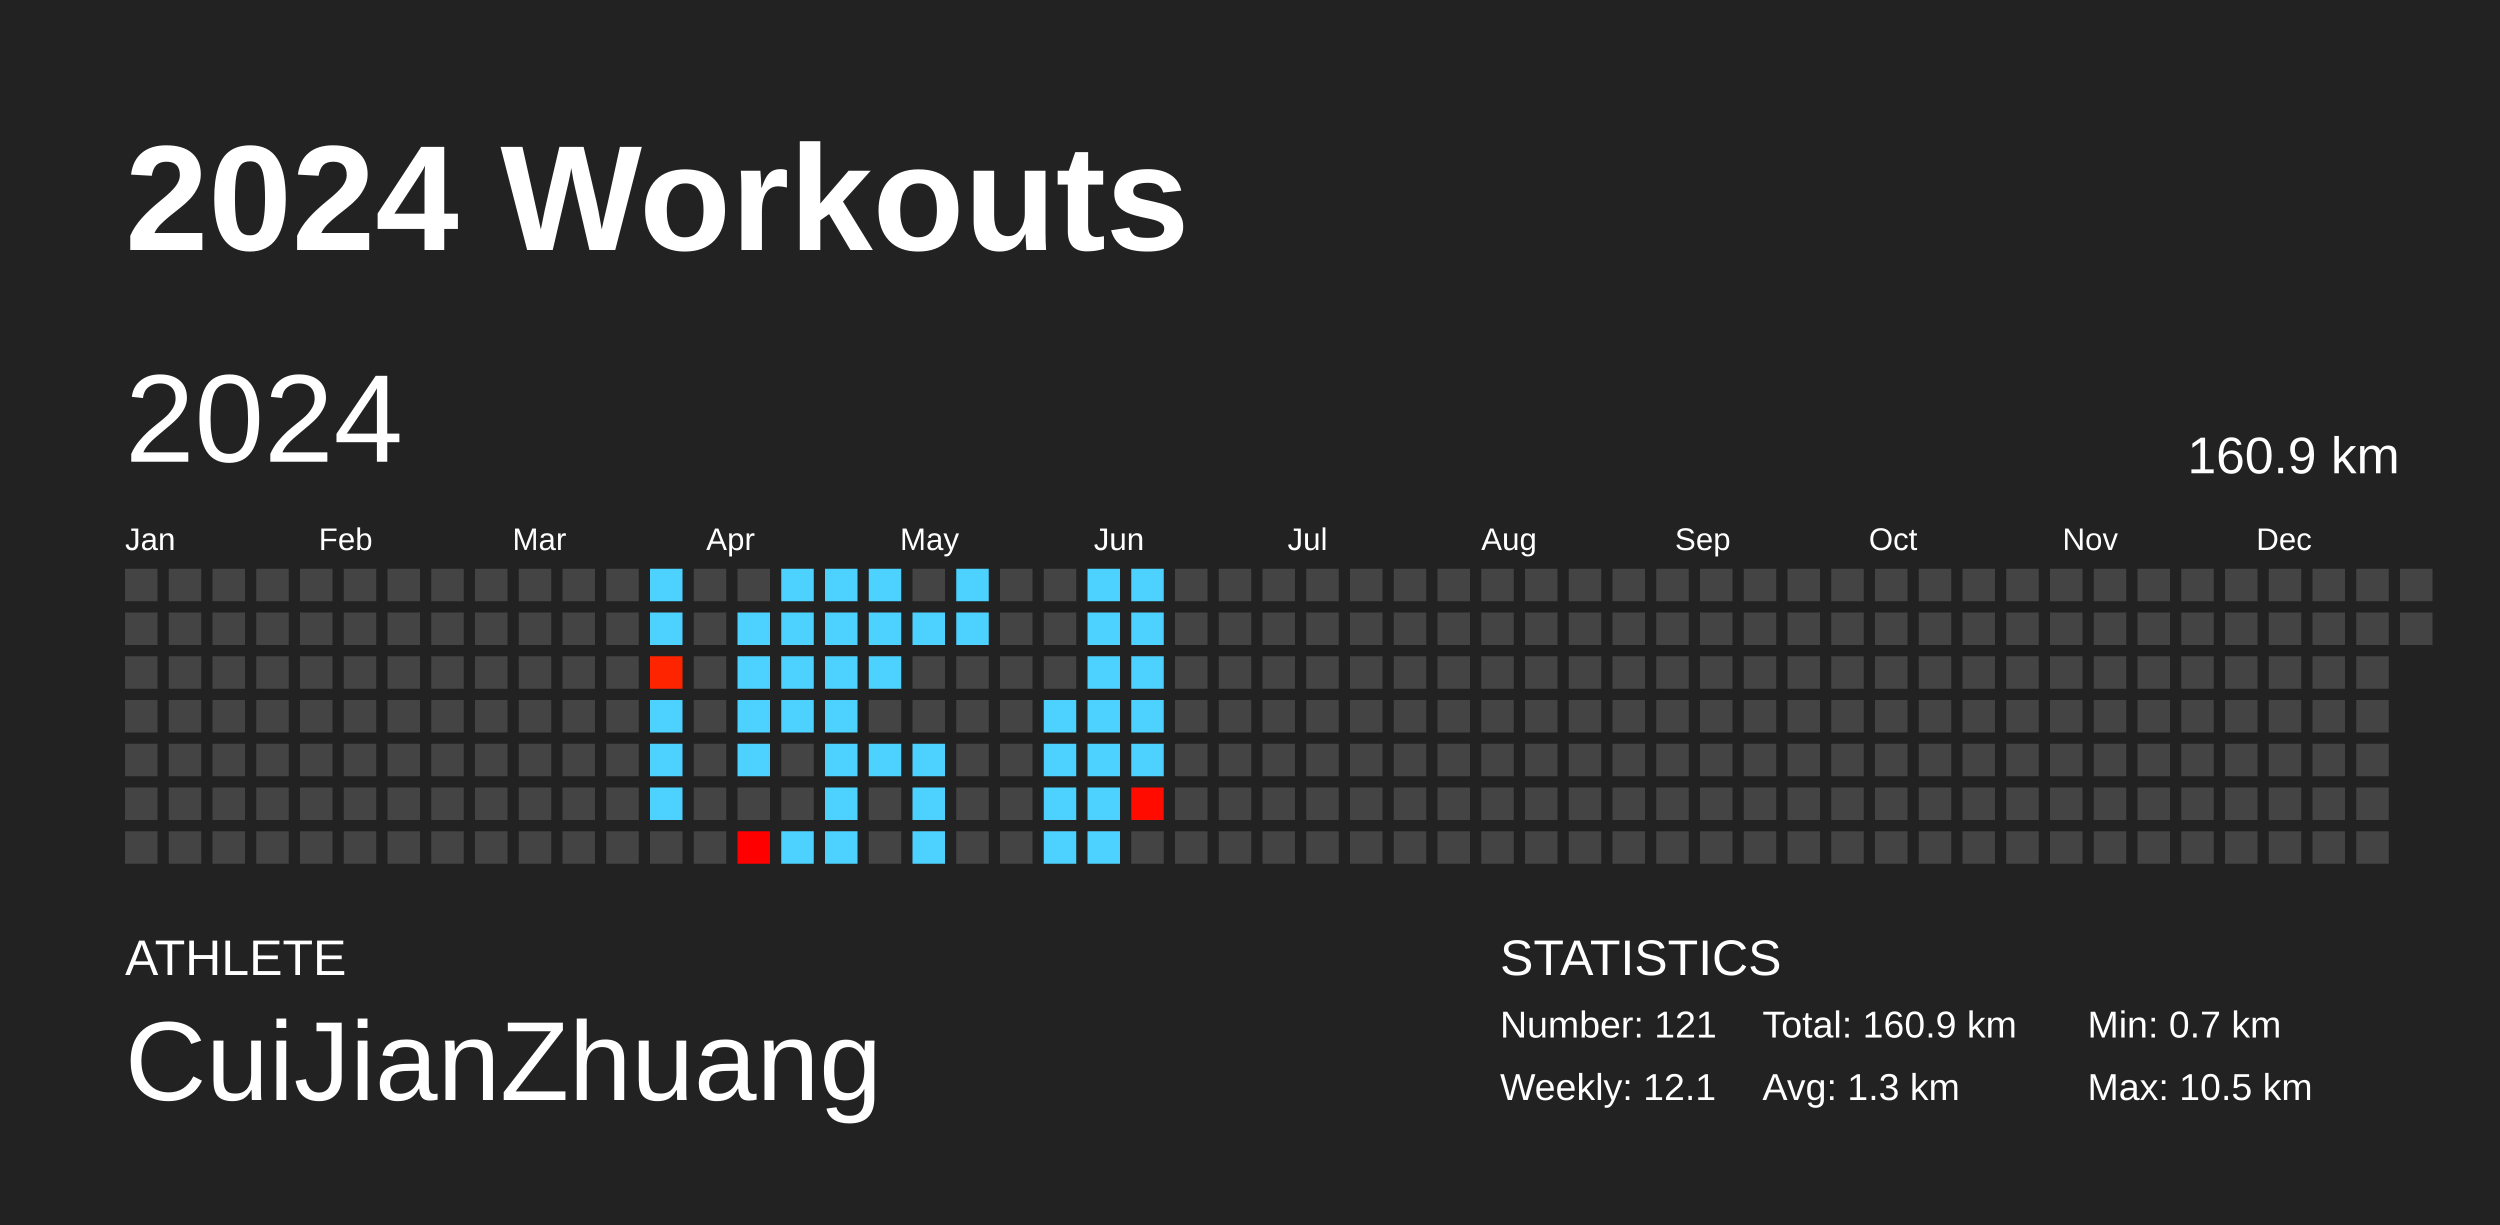
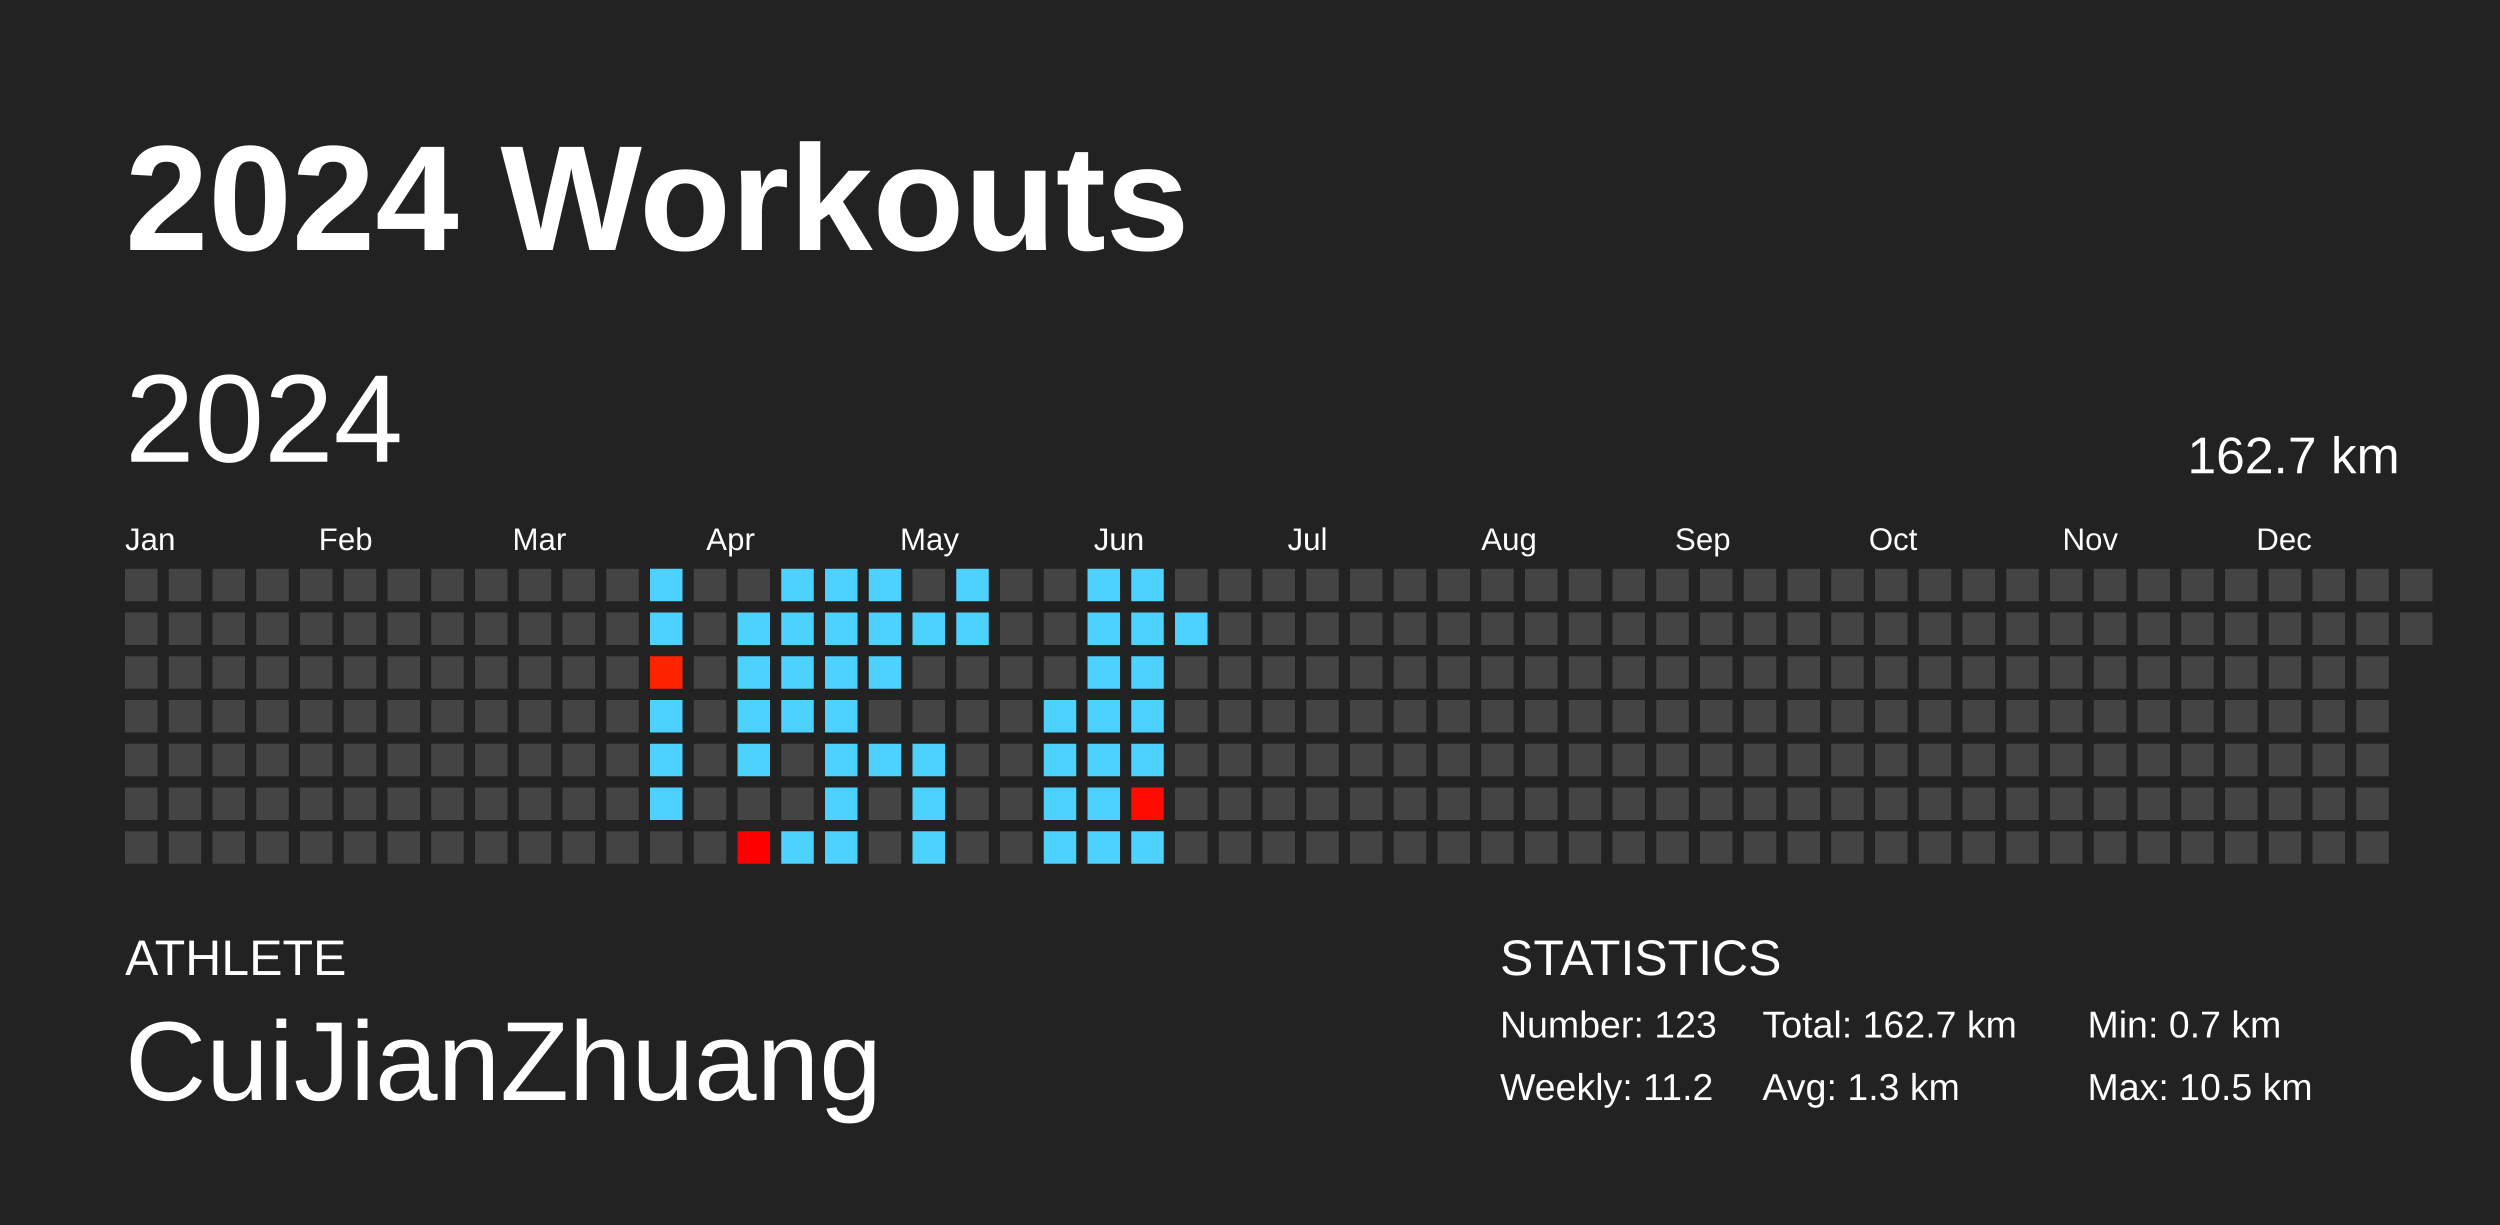
<svg xmlns="http://www.w3.org/2000/svg" baseProfile="full" height="98mm" version="1.1" viewBox="0,0,200,98" width="200mm">
  <defs />
  <rect fill="#222222" height="98" width="200" x="0" y="0" />
  <text fill="#FFFFFF" style="font-size:12px; font-family:Arial; font-weight:bold;" x="10" y="20">2024 Workouts</text>
  <text fill="#FFFFFF" style="font-size:4px; font-family:Arial" x="10" y="78">ATHLETE</text>
  <text fill="#FFFFFF" style="font-size:9px; font-family:Arial" x="10" y="88">CuiJianZhuang</text>
  <text fill="#FFFFFF" style="font-size:4px; font-family:Arial" x="120" y="78">STATISTICS</text>
-   <text fill="#FFFFFF" style="font-size:3px; font-family:Arial" x="120" y="83">Number: 121</text>
-   <text fill="#FFFFFF" style="font-size:3px; font-family:Arial" x="120" y="88">Weekly: 12.1</text>
-   <text fill="#FFFFFF" style="font-size:3px; font-family:Arial" x="141" y="83">Total: 160.9 km</text>
+   <text fill="#FFFFFF" style="font-size:3px; font-family:Arial" x="120" y="83">Number: 123</text>
+   <text fill="#FFFFFF" style="font-size:3px; font-family:Arial" x="120" y="88">Weekly: 11.2</text>
+   <text fill="#FFFFFF" style="font-size:3px; font-family:Arial" x="141" y="83">Total: 162.7 km</text>
  <text fill="#FFFFFF" style="font-size:3px; font-family:Arial" x="141" y="88">Avg: 1.3 km</text>
  <text fill="#FFFFFF" style="font-size:3px; font-family:Arial" x="167" y="83">Min: 0.7 km</text>
  <text fill="#FFFFFF" style="font-size:3px; font-family:Arial" x="167" y="88">Max: 10.5 km</text>
  <text dominant-baseline="hanging" fill="#FFFFFF" style="font-size:10.0px; font-family:Arial;" x="10" y="30">2024</text>
-   <text dominant-baseline="hanging" fill="#FFFFFF" style="font-size:4.125px; font-family:Arial;" x="175" y="35">160.9 km</text>
+   <text dominant-baseline="hanging" fill="#FFFFFF" style="font-size:4.125px; font-family:Arial;" x="175" y="35">162.7 km</text>
  <text fill="#FFFFFF" style="font-size:2.5px; font-family:Arial" x="10.0" y="44">Jan</text>
  <text fill="#FFFFFF" style="font-size:2.5px; font-family:Arial" x="25.5" y="44">Feb</text>
  <text fill="#FFFFFF" style="font-size:2.5px; font-family:Arial" x="41.0" y="44">Mar</text>
  <text fill="#FFFFFF" style="font-size:2.5px; font-family:Arial" x="56.5" y="44">Apr</text>
  <text fill="#FFFFFF" style="font-size:2.5px; font-family:Arial" x="72.0" y="44">May</text>
  <text fill="#FFFFFF" style="font-size:2.5px; font-family:Arial" x="87.5" y="44">Jun</text>
  <text fill="#FFFFFF" style="font-size:2.5px; font-family:Arial" x="103.0" y="44">Jul</text>
  <text fill="#FFFFFF" style="font-size:2.5px; font-family:Arial" x="118.5" y="44">Aug</text>
  <text fill="#FFFFFF" style="font-size:2.5px; font-family:Arial" x="134.0" y="44">Sep</text>
  <text fill="#FFFFFF" style="font-size:2.5px; font-family:Arial" x="149.5" y="44">Oct</text>
  <text fill="#FFFFFF" style="font-size:2.5px; font-family:Arial" x="165.0" y="44">Nov</text>
  <text fill="#FFFFFF" style="font-size:2.5px; font-family:Arial" x="180.5" y="44">Dec</text>
  <rect fill="#444444" height="2.6" width="2.6" x="10.0" y="45.5" />
  <rect fill="#444444" height="2.6" width="2.6" x="10.0" y="49.0" />
  <rect fill="#444444" height="2.6" width="2.6" x="10.0" y="52.5" />
  <rect fill="#444444" height="2.6" width="2.6" x="10.0" y="56.0" />
  <rect fill="#444444" height="2.6" width="2.6" x="10.0" y="59.5" />
  <rect fill="#444444" height="2.6" width="2.6" x="10.0" y="63.0" />
  <rect fill="#444444" height="2.6" width="2.6" x="10.0" y="66.5" />
  <rect fill="#444444" height="2.6" width="2.6" x="13.5" y="45.5" />
  <rect fill="#444444" height="2.6" width="2.6" x="13.5" y="49.0" />
  <rect fill="#444444" height="2.6" width="2.6" x="13.5" y="52.5" />
  <rect fill="#444444" height="2.6" width="2.6" x="13.5" y="56.0" />
  <rect fill="#444444" height="2.6" width="2.6" x="13.5" y="59.5" />
  <rect fill="#444444" height="2.6" width="2.6" x="13.5" y="63.0" />
  <rect fill="#444444" height="2.6" width="2.6" x="13.5" y="66.5" />
  <rect fill="#444444" height="2.6" width="2.6" x="17.0" y="45.5" />
  <rect fill="#444444" height="2.6" width="2.6" x="17.0" y="49.0" />
  <rect fill="#444444" height="2.6" width="2.6" x="17.0" y="52.5" />
  <rect fill="#444444" height="2.6" width="2.6" x="17.0" y="56.0" />
  <rect fill="#444444" height="2.6" width="2.6" x="17.0" y="59.5" />
  <rect fill="#444444" height="2.6" width="2.6" x="17.0" y="63.0" />
  <rect fill="#444444" height="2.6" width="2.6" x="17.0" y="66.5" />
  <rect fill="#444444" height="2.6" width="2.6" x="20.5" y="45.5" />
  <rect fill="#444444" height="2.6" width="2.6" x="20.5" y="49.0" />
  <rect fill="#444444" height="2.6" width="2.6" x="20.5" y="52.5" />
  <rect fill="#444444" height="2.6" width="2.6" x="20.5" y="56.0" />
  <rect fill="#444444" height="2.6" width="2.6" x="20.5" y="59.5" />
  <rect fill="#444444" height="2.6" width="2.6" x="20.5" y="63.0" />
  <rect fill="#444444" height="2.6" width="2.6" x="20.5" y="66.5" />
  <rect fill="#444444" height="2.6" width="2.6" x="24.0" y="45.5" />
  <rect fill="#444444" height="2.6" width="2.6" x="24.0" y="49.0" />
  <rect fill="#444444" height="2.6" width="2.6" x="24.0" y="52.5" />
  <rect fill="#444444" height="2.6" width="2.6" x="24.0" y="56.0" />
  <rect fill="#444444" height="2.6" width="2.6" x="24.0" y="59.5" />
  <rect fill="#444444" height="2.6" width="2.6" x="24.0" y="63.0" />
  <rect fill="#444444" height="2.6" width="2.6" x="24.0" y="66.5" />
  <rect fill="#444444" height="2.6" width="2.6" x="27.5" y="45.5" />
  <rect fill="#444444" height="2.6" width="2.6" x="27.5" y="49.0" />
  <rect fill="#444444" height="2.6" width="2.6" x="27.5" y="52.5" />
  <rect fill="#444444" height="2.6" width="2.6" x="27.5" y="56.0" />
  <rect fill="#444444" height="2.6" width="2.6" x="27.5" y="59.5" />
  <rect fill="#444444" height="2.6" width="2.6" x="27.5" y="63.0" />
  <rect fill="#444444" height="2.6" width="2.6" x="27.5" y="66.5" />
  <rect fill="#444444" height="2.6" width="2.6" x="31.0" y="45.5" />
  <rect fill="#444444" height="2.6" width="2.6" x="31.0" y="49.0" />
  <rect fill="#444444" height="2.6" width="2.6" x="31.0" y="52.5" />
  <rect fill="#444444" height="2.6" width="2.6" x="31.0" y="56.0" />
  <rect fill="#444444" height="2.6" width="2.6" x="31.0" y="59.5" />
  <rect fill="#444444" height="2.6" width="2.6" x="31.0" y="63.0" />
  <rect fill="#444444" height="2.6" width="2.6" x="31.0" y="66.5" />
  <rect fill="#444444" height="2.6" width="2.6" x="34.5" y="45.5" />
  <rect fill="#444444" height="2.6" width="2.6" x="34.5" y="49.0" />
  <rect fill="#444444" height="2.6" width="2.6" x="34.5" y="52.5" />
  <rect fill="#444444" height="2.6" width="2.6" x="34.5" y="56.0" />
  <rect fill="#444444" height="2.6" width="2.6" x="34.5" y="59.5" />
  <rect fill="#444444" height="2.6" width="2.6" x="34.5" y="63.0" />
  <rect fill="#444444" height="2.6" width="2.6" x="34.5" y="66.5" />
  <rect fill="#444444" height="2.6" width="2.6" x="38.0" y="45.5" />
  <rect fill="#444444" height="2.6" width="2.6" x="38.0" y="49.0" />
  <rect fill="#444444" height="2.6" width="2.6" x="38.0" y="52.5" />
  <rect fill="#444444" height="2.6" width="2.6" x="38.0" y="56.0" />
  <rect fill="#444444" height="2.6" width="2.6" x="38.0" y="59.5" />
  <rect fill="#444444" height="2.6" width="2.6" x="38.0" y="63.0" />
  <rect fill="#444444" height="2.6" width="2.6" x="38.0" y="66.5" />
  <rect fill="#444444" height="2.6" width="2.6" x="41.5" y="45.5" />
  <rect fill="#444444" height="2.6" width="2.6" x="41.5" y="49.0" />
  <rect fill="#444444" height="2.6" width="2.6" x="41.5" y="52.5" />
  <rect fill="#444444" height="2.6" width="2.6" x="41.5" y="56.0" />
  <rect fill="#444444" height="2.6" width="2.6" x="41.5" y="59.5" />
  <rect fill="#444444" height="2.6" width="2.6" x="41.5" y="63.0" />
  <rect fill="#444444" height="2.6" width="2.6" x="41.5" y="66.5" />
  <rect fill="#444444" height="2.6" width="2.6" x="45.0" y="45.5" />
  <rect fill="#444444" height="2.6" width="2.6" x="45.0" y="49.0" />
  <rect fill="#444444" height="2.6" width="2.6" x="45.0" y="52.5" />
  <rect fill="#444444" height="2.6" width="2.6" x="45.0" y="56.0" />
  <rect fill="#444444" height="2.6" width="2.6" x="45.0" y="59.5" />
  <rect fill="#444444" height="2.6" width="2.6" x="45.0" y="63.0" />
  <rect fill="#444444" height="2.6" width="2.6" x="45.0" y="66.5" />
  <rect fill="#444444" height="2.6" width="2.6" x="48.5" y="45.5" />
  <rect fill="#444444" height="2.6" width="2.6" x="48.5" y="49.0" />
  <rect fill="#444444" height="2.6" width="2.6" x="48.5" y="52.5" />
  <rect fill="#444444" height="2.6" width="2.6" x="48.5" y="56.0" />
  <rect fill="#444444" height="2.6" width="2.6" x="48.5" y="59.5" />
  <rect fill="#444444" height="2.6" width="2.6" x="48.5" y="63.0" />
  <rect fill="#444444" height="2.6" width="2.6" x="48.5" y="66.5" />
  <rect fill="#4dd2ff" height="2.6" width="2.6" x="52.0" y="45.5" />
  <rect fill="#4dd2ff" height="2.6" width="2.6" x="52.0" y="49.0" />
  <rect fill="#ff2400" height="2.6" width="2.6" x="52.0" y="52.5" />
  <rect fill="#4dd2ff" height="2.6" width="2.6" x="52.0" y="56.0" />
  <rect fill="#4dd2ff" height="2.6" width="2.6" x="52.0" y="59.5" />
  <rect fill="#4dd2ff" height="2.6" width="2.6" x="52.0" y="63.0" />
  <rect fill="#444444" height="2.6" width="2.6" x="52.0" y="66.5" />
  <rect fill="#444444" height="2.6" width="2.6" x="55.5" y="45.5" />
  <rect fill="#444444" height="2.6" width="2.6" x="55.5" y="49.0" />
  <rect fill="#444444" height="2.6" width="2.6" x="55.5" y="52.5" />
  <rect fill="#444444" height="2.6" width="2.6" x="55.5" y="56.0" />
  <rect fill="#444444" height="2.6" width="2.6" x="55.5" y="59.5" />
  <rect fill="#444444" height="2.6" width="2.6" x="55.5" y="63.0" />
  <rect fill="#444444" height="2.6" width="2.6" x="55.5" y="66.5" />
  <rect fill="#444444" height="2.6" width="2.6" x="59.0" y="45.5" />
  <rect fill="#4dd2ff" height="2.6" width="2.6" x="59.0" y="49.0" />
  <rect fill="#4dd2ff" height="2.6" width="2.6" x="59.0" y="52.5" />
  <rect fill="#4dd2ff" height="2.6" width="2.6" x="59.0" y="56.0" />
  <rect fill="#4dd2ff" height="2.6" width="2.6" x="59.0" y="59.5" />
  <rect fill="#444444" height="2.6" width="2.6" x="59.0" y="63.0" />
  <rect fill="#ff0000" height="2.6" width="2.6" x="59.0" y="66.5" />
  <rect fill="#4dd2ff" height="2.6" width="2.6" x="62.5" y="45.5" />
  <rect fill="#4dd2ff" height="2.6" width="2.6" x="62.5" y="49.0" />
  <rect fill="#4dd2ff" height="2.6" width="2.6" x="62.5" y="52.5" />
  <rect fill="#4dd2ff" height="2.6" width="2.6" x="62.5" y="56.0" />
  <rect fill="#444444" height="2.6" width="2.6" x="62.5" y="59.5" />
  <rect fill="#444444" height="2.6" width="2.6" x="62.5" y="63.0" />
  <rect fill="#4dd2ff" height="2.6" width="2.6" x="62.5" y="66.5" />
  <rect fill="#4dd2ff" height="2.6" width="2.6" x="66.0" y="45.5" />
  <rect fill="#4dd2ff" height="2.6" width="2.6" x="66.0" y="49.0" />
  <rect fill="#4dd2ff" height="2.6" width="2.6" x="66.0" y="52.5" />
  <rect fill="#4dd2ff" height="2.6" width="2.6" x="66.0" y="56.0" />
  <rect fill="#4dd2ff" height="2.6" width="2.6" x="66.0" y="59.5" />
  <rect fill="#4dd2ff" height="2.6" width="2.6" x="66.0" y="63.0" />
  <rect fill="#4dd2ff" height="2.6" width="2.6" x="66.0" y="66.5" />
  <rect fill="#4dd2ff" height="2.6" width="2.6" x="69.5" y="45.5" />
  <rect fill="#4dd2ff" height="2.6" width="2.6" x="69.5" y="49.0" />
  <rect fill="#4dd2ff" height="2.6" width="2.6" x="69.5" y="52.5" />
  <rect fill="#444444" height="2.6" width="2.6" x="69.5" y="56.0" />
  <rect fill="#4dd2ff" height="2.6" width="2.6" x="69.5" y="59.5" />
  <rect fill="#444444" height="2.6" width="2.6" x="69.5" y="63.0" />
  <rect fill="#444444" height="2.6" width="2.6" x="69.5" y="66.5" />
  <rect fill="#444444" height="2.6" width="2.6" x="73.0" y="45.5" />
  <rect fill="#4dd2ff" height="2.6" width="2.6" x="73.0" y="49.0" />
  <rect fill="#444444" height="2.6" width="2.6" x="73.0" y="52.5" />
  <rect fill="#444444" height="2.6" width="2.6" x="73.0" y="56.0" />
  <rect fill="#4dd2ff" height="2.6" width="2.6" x="73.0" y="59.5" />
  <rect fill="#4dd2ff" height="2.6" width="2.6" x="73.0" y="63.0" />
  <rect fill="#4dd2ff" height="2.6" width="2.6" x="73.0" y="66.5" />
  <rect fill="#4dd2ff" height="2.6" width="2.6" x="76.5" y="45.5" />
  <rect fill="#4dd2ff" height="2.6" width="2.6" x="76.5" y="49.0" />
  <rect fill="#444444" height="2.6" width="2.6" x="76.5" y="52.5" />
  <rect fill="#444444" height="2.6" width="2.6" x="76.5" y="56.0" />
  <rect fill="#444444" height="2.6" width="2.6" x="76.5" y="59.5" />
  <rect fill="#444444" height="2.6" width="2.6" x="76.5" y="63.0" />
  <rect fill="#444444" height="2.6" width="2.6" x="76.5" y="66.5" />
  <rect fill="#444444" height="2.6" width="2.6" x="80.0" y="45.5" />
  <rect fill="#444444" height="2.6" width="2.6" x="80.0" y="49.0" />
  <rect fill="#444444" height="2.6" width="2.6" x="80.0" y="52.5" />
  <rect fill="#444444" height="2.6" width="2.6" x="80.0" y="56.0" />
  <rect fill="#444444" height="2.6" width="2.6" x="80.0" y="59.5" />
  <rect fill="#444444" height="2.6" width="2.6" x="80.0" y="63.0" />
  <rect fill="#444444" height="2.6" width="2.6" x="80.0" y="66.5" />
  <rect fill="#444444" height="2.6" width="2.6" x="83.5" y="45.5" />
  <rect fill="#444444" height="2.6" width="2.6" x="83.5" y="49.0" />
  <rect fill="#444444" height="2.6" width="2.6" x="83.5" y="52.5" />
  <rect fill="#4dd2ff" height="2.6" width="2.6" x="83.5" y="56.0" />
  <rect fill="#4dd2ff" height="2.6" width="2.6" x="83.5" y="59.5" />
  <rect fill="#4dd2ff" height="2.6" width="2.6" x="83.5" y="63.0" />
  <rect fill="#4dd2ff" height="2.6" width="2.6" x="83.5" y="66.5" />
  <rect fill="#4dd2ff" height="2.6" width="2.6" x="87.0" y="45.5" />
  <rect fill="#4dd2ff" height="2.6" width="2.6" x="87.0" y="49.0" />
  <rect fill="#4dd2ff" height="2.6" width="2.6" x="87.0" y="52.5" />
  <rect fill="#4dd2ff" height="2.6" width="2.6" x="87.0" y="56.0" />
  <rect fill="#4dd2ff" height="2.6" width="2.6" x="87.0" y="59.5" />
  <rect fill="#4dd2ff" height="2.6" width="2.6" x="87.0" y="63.0" />
  <rect fill="#4dd2ff" height="2.6" width="2.6" x="87.0" y="66.5" />
  <rect fill="#4dd2ff" height="2.6" width="2.6" x="90.5" y="45.5" />
  <rect fill="#4dd2ff" height="2.6" width="2.6" x="90.5" y="49.0" />
  <rect fill="#4dd2ff" height="2.6" width="2.6" x="90.5" y="52.5" />
  <rect fill="#4dd2ff" height="2.6" width="2.6" x="90.5" y="56.0" />
  <rect fill="#4dd2ff" height="2.6" width="2.6" x="90.5" y="59.5" />
  <rect fill="#ff0b00" height="2.6" width="2.6" x="90.5" y="63.0" />
-   <rect fill="#444444" height="2.6" width="2.6" x="90.5" y="66.5" />
+   <rect fill="#4dd2ff" height="2.6" width="2.6" x="90.5" y="66.5" />
  <rect fill="#444444" height="2.6" width="2.6" x="94.0" y="45.5" />
-   <rect fill="#444444" height="2.6" width="2.6" x="94.0" y="49.0" />
+   <rect fill="#4dd2ff" height="2.6" width="2.6" x="94.0" y="49.0" />
  <rect fill="#444444" height="2.6" width="2.6" x="94.0" y="52.5" />
  <rect fill="#444444" height="2.6" width="2.6" x="94.0" y="56.0" />
  <rect fill="#444444" height="2.6" width="2.6" x="94.0" y="59.5" />
  <rect fill="#444444" height="2.6" width="2.6" x="94.0" y="63.0" />
  <rect fill="#444444" height="2.6" width="2.6" x="94.0" y="66.5" />
  <rect fill="#444444" height="2.6" width="2.6" x="97.5" y="45.5" />
  <rect fill="#444444" height="2.6" width="2.6" x="97.5" y="49.0" />
  <rect fill="#444444" height="2.6" width="2.6" x="97.5" y="52.5" />
  <rect fill="#444444" height="2.6" width="2.6" x="97.5" y="56.0" />
  <rect fill="#444444" height="2.6" width="2.6" x="97.5" y="59.5" />
  <rect fill="#444444" height="2.6" width="2.6" x="97.5" y="63.0" />
  <rect fill="#444444" height="2.6" width="2.6" x="97.5" y="66.5" />
  <rect fill="#444444" height="2.6" width="2.6" x="101.0" y="45.5" />
  <rect fill="#444444" height="2.6" width="2.6" x="101.0" y="49.0" />
  <rect fill="#444444" height="2.6" width="2.6" x="101.0" y="52.5" />
  <rect fill="#444444" height="2.6" width="2.6" x="101.0" y="56.0" />
  <rect fill="#444444" height="2.6" width="2.6" x="101.0" y="59.5" />
  <rect fill="#444444" height="2.6" width="2.6" x="101.0" y="63.0" />
  <rect fill="#444444" height="2.6" width="2.6" x="101.0" y="66.5" />
  <rect fill="#444444" height="2.6" width="2.6" x="104.5" y="45.5" />
  <rect fill="#444444" height="2.6" width="2.6" x="104.5" y="49.0" />
  <rect fill="#444444" height="2.6" width="2.6" x="104.5" y="52.5" />
  <rect fill="#444444" height="2.6" width="2.6" x="104.5" y="56.0" />
  <rect fill="#444444" height="2.6" width="2.6" x="104.5" y="59.5" />
  <rect fill="#444444" height="2.6" width="2.6" x="104.5" y="63.0" />
  <rect fill="#444444" height="2.6" width="2.6" x="104.5" y="66.5" />
  <rect fill="#444444" height="2.6" width="2.6" x="108.0" y="45.5" />
  <rect fill="#444444" height="2.6" width="2.6" x="108.0" y="49.0" />
  <rect fill="#444444" height="2.6" width="2.6" x="108.0" y="52.5" />
  <rect fill="#444444" height="2.6" width="2.6" x="108.0" y="56.0" />
  <rect fill="#444444" height="2.6" width="2.6" x="108.0" y="59.5" />
  <rect fill="#444444" height="2.6" width="2.6" x="108.0" y="63.0" />
  <rect fill="#444444" height="2.6" width="2.6" x="108.0" y="66.5" />
  <rect fill="#444444" height="2.6" width="2.6" x="111.5" y="45.5" />
  <rect fill="#444444" height="2.6" width="2.6" x="111.5" y="49.0" />
  <rect fill="#444444" height="2.6" width="2.6" x="111.5" y="52.5" />
  <rect fill="#444444" height="2.6" width="2.6" x="111.5" y="56.0" />
  <rect fill="#444444" height="2.6" width="2.6" x="111.5" y="59.5" />
  <rect fill="#444444" height="2.6" width="2.6" x="111.5" y="63.0" />
  <rect fill="#444444" height="2.6" width="2.6" x="111.5" y="66.5" />
  <rect fill="#444444" height="2.6" width="2.6" x="115.0" y="45.5" />
  <rect fill="#444444" height="2.6" width="2.6" x="115.0" y="49.0" />
  <rect fill="#444444" height="2.6" width="2.6" x="115.0" y="52.5" />
  <rect fill="#444444" height="2.6" width="2.6" x="115.0" y="56.0" />
  <rect fill="#444444" height="2.6" width="2.6" x="115.0" y="59.5" />
  <rect fill="#444444" height="2.6" width="2.6" x="115.0" y="63.0" />
  <rect fill="#444444" height="2.6" width="2.6" x="115.0" y="66.5" />
  <rect fill="#444444" height="2.6" width="2.6" x="118.5" y="45.5" />
  <rect fill="#444444" height="2.6" width="2.6" x="118.5" y="49.0" />
  <rect fill="#444444" height="2.6" width="2.6" x="118.5" y="52.5" />
  <rect fill="#444444" height="2.6" width="2.6" x="118.5" y="56.0" />
  <rect fill="#444444" height="2.6" width="2.6" x="118.5" y="59.5" />
  <rect fill="#444444" height="2.6" width="2.6" x="118.5" y="63.0" />
  <rect fill="#444444" height="2.6" width="2.6" x="118.5" y="66.5" />
  <rect fill="#444444" height="2.6" width="2.6" x="122.0" y="45.5" />
  <rect fill="#444444" height="2.6" width="2.6" x="122.0" y="49.0" />
  <rect fill="#444444" height="2.6" width="2.6" x="122.0" y="52.5" />
  <rect fill="#444444" height="2.6" width="2.6" x="122.0" y="56.0" />
  <rect fill="#444444" height="2.6" width="2.6" x="122.0" y="59.5" />
  <rect fill="#444444" height="2.6" width="2.6" x="122.0" y="63.0" />
  <rect fill="#444444" height="2.6" width="2.6" x="122.0" y="66.5" />
  <rect fill="#444444" height="2.6" width="2.6" x="125.5" y="45.5" />
  <rect fill="#444444" height="2.6" width="2.6" x="125.5" y="49.0" />
  <rect fill="#444444" height="2.6" width="2.6" x="125.5" y="52.5" />
  <rect fill="#444444" height="2.6" width="2.6" x="125.5" y="56.0" />
  <rect fill="#444444" height="2.6" width="2.6" x="125.5" y="59.5" />
  <rect fill="#444444" height="2.6" width="2.6" x="125.5" y="63.0" />
  <rect fill="#444444" height="2.6" width="2.6" x="125.5" y="66.5" />
  <rect fill="#444444" height="2.6" width="2.6" x="129.0" y="45.5" />
  <rect fill="#444444" height="2.6" width="2.6" x="129.0" y="49.0" />
  <rect fill="#444444" height="2.6" width="2.6" x="129.0" y="52.5" />
  <rect fill="#444444" height="2.6" width="2.6" x="129.0" y="56.0" />
  <rect fill="#444444" height="2.6" width="2.6" x="129.0" y="59.5" />
  <rect fill="#444444" height="2.6" width="2.6" x="129.0" y="63.0" />
  <rect fill="#444444" height="2.6" width="2.6" x="129.0" y="66.5" />
  <rect fill="#444444" height="2.6" width="2.6" x="132.5" y="45.5" />
  <rect fill="#444444" height="2.6" width="2.6" x="132.5" y="49.0" />
  <rect fill="#444444" height="2.6" width="2.6" x="132.5" y="52.5" />
  <rect fill="#444444" height="2.6" width="2.6" x="132.5" y="56.0" />
  <rect fill="#444444" height="2.6" width="2.6" x="132.5" y="59.5" />
  <rect fill="#444444" height="2.6" width="2.6" x="132.5" y="63.0" />
  <rect fill="#444444" height="2.6" width="2.6" x="132.5" y="66.5" />
  <rect fill="#444444" height="2.6" width="2.6" x="136.0" y="45.5" />
  <rect fill="#444444" height="2.6" width="2.6" x="136.0" y="49.0" />
  <rect fill="#444444" height="2.6" width="2.6" x="136.0" y="52.5" />
  <rect fill="#444444" height="2.6" width="2.6" x="136.0" y="56.0" />
  <rect fill="#444444" height="2.6" width="2.6" x="136.0" y="59.5" />
  <rect fill="#444444" height="2.6" width="2.6" x="136.0" y="63.0" />
  <rect fill="#444444" height="2.6" width="2.6" x="136.0" y="66.5" />
  <rect fill="#444444" height="2.6" width="2.6" x="139.5" y="45.5" />
  <rect fill="#444444" height="2.6" width="2.6" x="139.5" y="49.0" />
  <rect fill="#444444" height="2.6" width="2.6" x="139.5" y="52.5" />
  <rect fill="#444444" height="2.6" width="2.6" x="139.5" y="56.0" />
  <rect fill="#444444" height="2.6" width="2.6" x="139.5" y="59.5" />
  <rect fill="#444444" height="2.6" width="2.6" x="139.5" y="63.0" />
  <rect fill="#444444" height="2.6" width="2.6" x="139.5" y="66.5" />
  <rect fill="#444444" height="2.6" width="2.6" x="143.0" y="45.5" />
  <rect fill="#444444" height="2.6" width="2.6" x="143.0" y="49.0" />
  <rect fill="#444444" height="2.6" width="2.6" x="143.0" y="52.5" />
  <rect fill="#444444" height="2.6" width="2.6" x="143.0" y="56.0" />
  <rect fill="#444444" height="2.6" width="2.6" x="143.0" y="59.5" />
  <rect fill="#444444" height="2.6" width="2.6" x="143.0" y="63.0" />
  <rect fill="#444444" height="2.6" width="2.6" x="143.0" y="66.5" />
  <rect fill="#444444" height="2.6" width="2.6" x="146.5" y="45.5" />
  <rect fill="#444444" height="2.6" width="2.6" x="146.5" y="49.0" />
  <rect fill="#444444" height="2.6" width="2.6" x="146.5" y="52.5" />
  <rect fill="#444444" height="2.6" width="2.6" x="146.5" y="56.0" />
  <rect fill="#444444" height="2.6" width="2.6" x="146.5" y="59.5" />
  <rect fill="#444444" height="2.6" width="2.6" x="146.5" y="63.0" />
  <rect fill="#444444" height="2.6" width="2.6" x="146.5" y="66.5" />
  <rect fill="#444444" height="2.6" width="2.6" x="150.0" y="45.5" />
  <rect fill="#444444" height="2.6" width="2.6" x="150.0" y="49.0" />
  <rect fill="#444444" height="2.6" width="2.6" x="150.0" y="52.5" />
  <rect fill="#444444" height="2.6" width="2.6" x="150.0" y="56.0" />
  <rect fill="#444444" height="2.6" width="2.6" x="150.0" y="59.5" />
  <rect fill="#444444" height="2.6" width="2.6" x="150.0" y="63.0" />
  <rect fill="#444444" height="2.6" width="2.6" x="150.0" y="66.5" />
  <rect fill="#444444" height="2.6" width="2.6" x="153.5" y="45.5" />
  <rect fill="#444444" height="2.6" width="2.6" x="153.5" y="49.0" />
  <rect fill="#444444" height="2.6" width="2.6" x="153.5" y="52.5" />
  <rect fill="#444444" height="2.6" width="2.6" x="153.5" y="56.0" />
  <rect fill="#444444" height="2.6" width="2.6" x="153.5" y="59.5" />
  <rect fill="#444444" height="2.6" width="2.6" x="153.5" y="63.0" />
  <rect fill="#444444" height="2.6" width="2.6" x="153.5" y="66.5" />
  <rect fill="#444444" height="2.6" width="2.6" x="157.0" y="45.5" />
  <rect fill="#444444" height="2.6" width="2.6" x="157.0" y="49.0" />
  <rect fill="#444444" height="2.6" width="2.6" x="157.0" y="52.5" />
  <rect fill="#444444" height="2.6" width="2.6" x="157.0" y="56.0" />
  <rect fill="#444444" height="2.6" width="2.6" x="157.0" y="59.5" />
  <rect fill="#444444" height="2.6" width="2.6" x="157.0" y="63.0" />
  <rect fill="#444444" height="2.6" width="2.6" x="157.0" y="66.5" />
  <rect fill="#444444" height="2.6" width="2.6" x="160.5" y="45.5" />
  <rect fill="#444444" height="2.6" width="2.6" x="160.5" y="49.0" />
  <rect fill="#444444" height="2.6" width="2.6" x="160.5" y="52.5" />
  <rect fill="#444444" height="2.6" width="2.6" x="160.5" y="56.0" />
  <rect fill="#444444" height="2.6" width="2.6" x="160.5" y="59.5" />
  <rect fill="#444444" height="2.6" width="2.6" x="160.5" y="63.0" />
  <rect fill="#444444" height="2.6" width="2.6" x="160.5" y="66.5" />
  <rect fill="#444444" height="2.6" width="2.6" x="164.0" y="45.5" />
  <rect fill="#444444" height="2.6" width="2.6" x="164.0" y="49.0" />
  <rect fill="#444444" height="2.6" width="2.6" x="164.0" y="52.5" />
  <rect fill="#444444" height="2.6" width="2.6" x="164.0" y="56.0" />
  <rect fill="#444444" height="2.6" width="2.6" x="164.0" y="59.5" />
  <rect fill="#444444" height="2.6" width="2.6" x="164.0" y="63.0" />
  <rect fill="#444444" height="2.6" width="2.6" x="164.0" y="66.5" />
  <rect fill="#444444" height="2.6" width="2.6" x="167.5" y="45.5" />
  <rect fill="#444444" height="2.6" width="2.6" x="167.5" y="49.0" />
  <rect fill="#444444" height="2.6" width="2.6" x="167.5" y="52.5" />
  <rect fill="#444444" height="2.6" width="2.6" x="167.5" y="56.0" />
  <rect fill="#444444" height="2.6" width="2.6" x="167.5" y="59.5" />
  <rect fill="#444444" height="2.6" width="2.6" x="167.5" y="63.0" />
  <rect fill="#444444" height="2.6" width="2.6" x="167.5" y="66.5" />
  <rect fill="#444444" height="2.6" width="2.6" x="171.0" y="45.5" />
  <rect fill="#444444" height="2.6" width="2.6" x="171.0" y="49.0" />
  <rect fill="#444444" height="2.6" width="2.6" x="171.0" y="52.5" />
  <rect fill="#444444" height="2.6" width="2.6" x="171.0" y="56.0" />
  <rect fill="#444444" height="2.6" width="2.6" x="171.0" y="59.5" />
  <rect fill="#444444" height="2.6" width="2.6" x="171.0" y="63.0" />
  <rect fill="#444444" height="2.6" width="2.6" x="171.0" y="66.5" />
  <rect fill="#444444" height="2.6" width="2.6" x="174.5" y="45.5" />
  <rect fill="#444444" height="2.6" width="2.6" x="174.5" y="49.0" />
  <rect fill="#444444" height="2.6" width="2.6" x="174.5" y="52.5" />
  <rect fill="#444444" height="2.6" width="2.6" x="174.5" y="56.0" />
  <rect fill="#444444" height="2.6" width="2.6" x="174.5" y="59.5" />
  <rect fill="#444444" height="2.6" width="2.6" x="174.5" y="63.0" />
  <rect fill="#444444" height="2.6" width="2.6" x="174.5" y="66.5" />
  <rect fill="#444444" height="2.6" width="2.6" x="178.0" y="45.5" />
  <rect fill="#444444" height="2.6" width="2.6" x="178.0" y="49.0" />
  <rect fill="#444444" height="2.6" width="2.6" x="178.0" y="52.5" />
  <rect fill="#444444" height="2.6" width="2.6" x="178.0" y="56.0" />
  <rect fill="#444444" height="2.6" width="2.6" x="178.0" y="59.5" />
  <rect fill="#444444" height="2.6" width="2.6" x="178.0" y="63.0" />
  <rect fill="#444444" height="2.6" width="2.6" x="178.0" y="66.5" />
  <rect fill="#444444" height="2.6" width="2.6" x="181.5" y="45.5" />
  <rect fill="#444444" height="2.6" width="2.6" x="181.5" y="49.0" />
  <rect fill="#444444" height="2.6" width="2.6" x="181.5" y="52.5" />
  <rect fill="#444444" height="2.6" width="2.6" x="181.5" y="56.0" />
  <rect fill="#444444" height="2.6" width="2.6" x="181.5" y="59.5" />
  <rect fill="#444444" height="2.6" width="2.6" x="181.5" y="63.0" />
  <rect fill="#444444" height="2.6" width="2.6" x="181.5" y="66.5" />
  <rect fill="#444444" height="2.6" width="2.6" x="185.0" y="45.5" />
  <rect fill="#444444" height="2.6" width="2.6" x="185.0" y="49.0" />
  <rect fill="#444444" height="2.6" width="2.6" x="185.0" y="52.5" />
  <rect fill="#444444" height="2.6" width="2.6" x="185.0" y="56.0" />
  <rect fill="#444444" height="2.6" width="2.6" x="185.0" y="59.5" />
  <rect fill="#444444" height="2.6" width="2.6" x="185.0" y="63.0" />
  <rect fill="#444444" height="2.6" width="2.6" x="185.0" y="66.5" />
  <rect fill="#444444" height="2.6" width="2.6" x="188.5" y="45.5" />
  <rect fill="#444444" height="2.6" width="2.6" x="188.5" y="49.0" />
  <rect fill="#444444" height="2.6" width="2.6" x="188.5" y="52.5" />
  <rect fill="#444444" height="2.6" width="2.6" x="188.5" y="56.0" />
  <rect fill="#444444" height="2.6" width="2.6" x="188.5" y="59.5" />
  <rect fill="#444444" height="2.6" width="2.6" x="188.5" y="63.0" />
  <rect fill="#444444" height="2.6" width="2.6" x="188.5" y="66.5" />
  <rect fill="#444444" height="2.6" width="2.6" x="192.0" y="45.5" />
  <rect fill="#444444" height="2.6" width="2.6" x="192.0" y="49.0" />
</svg>
